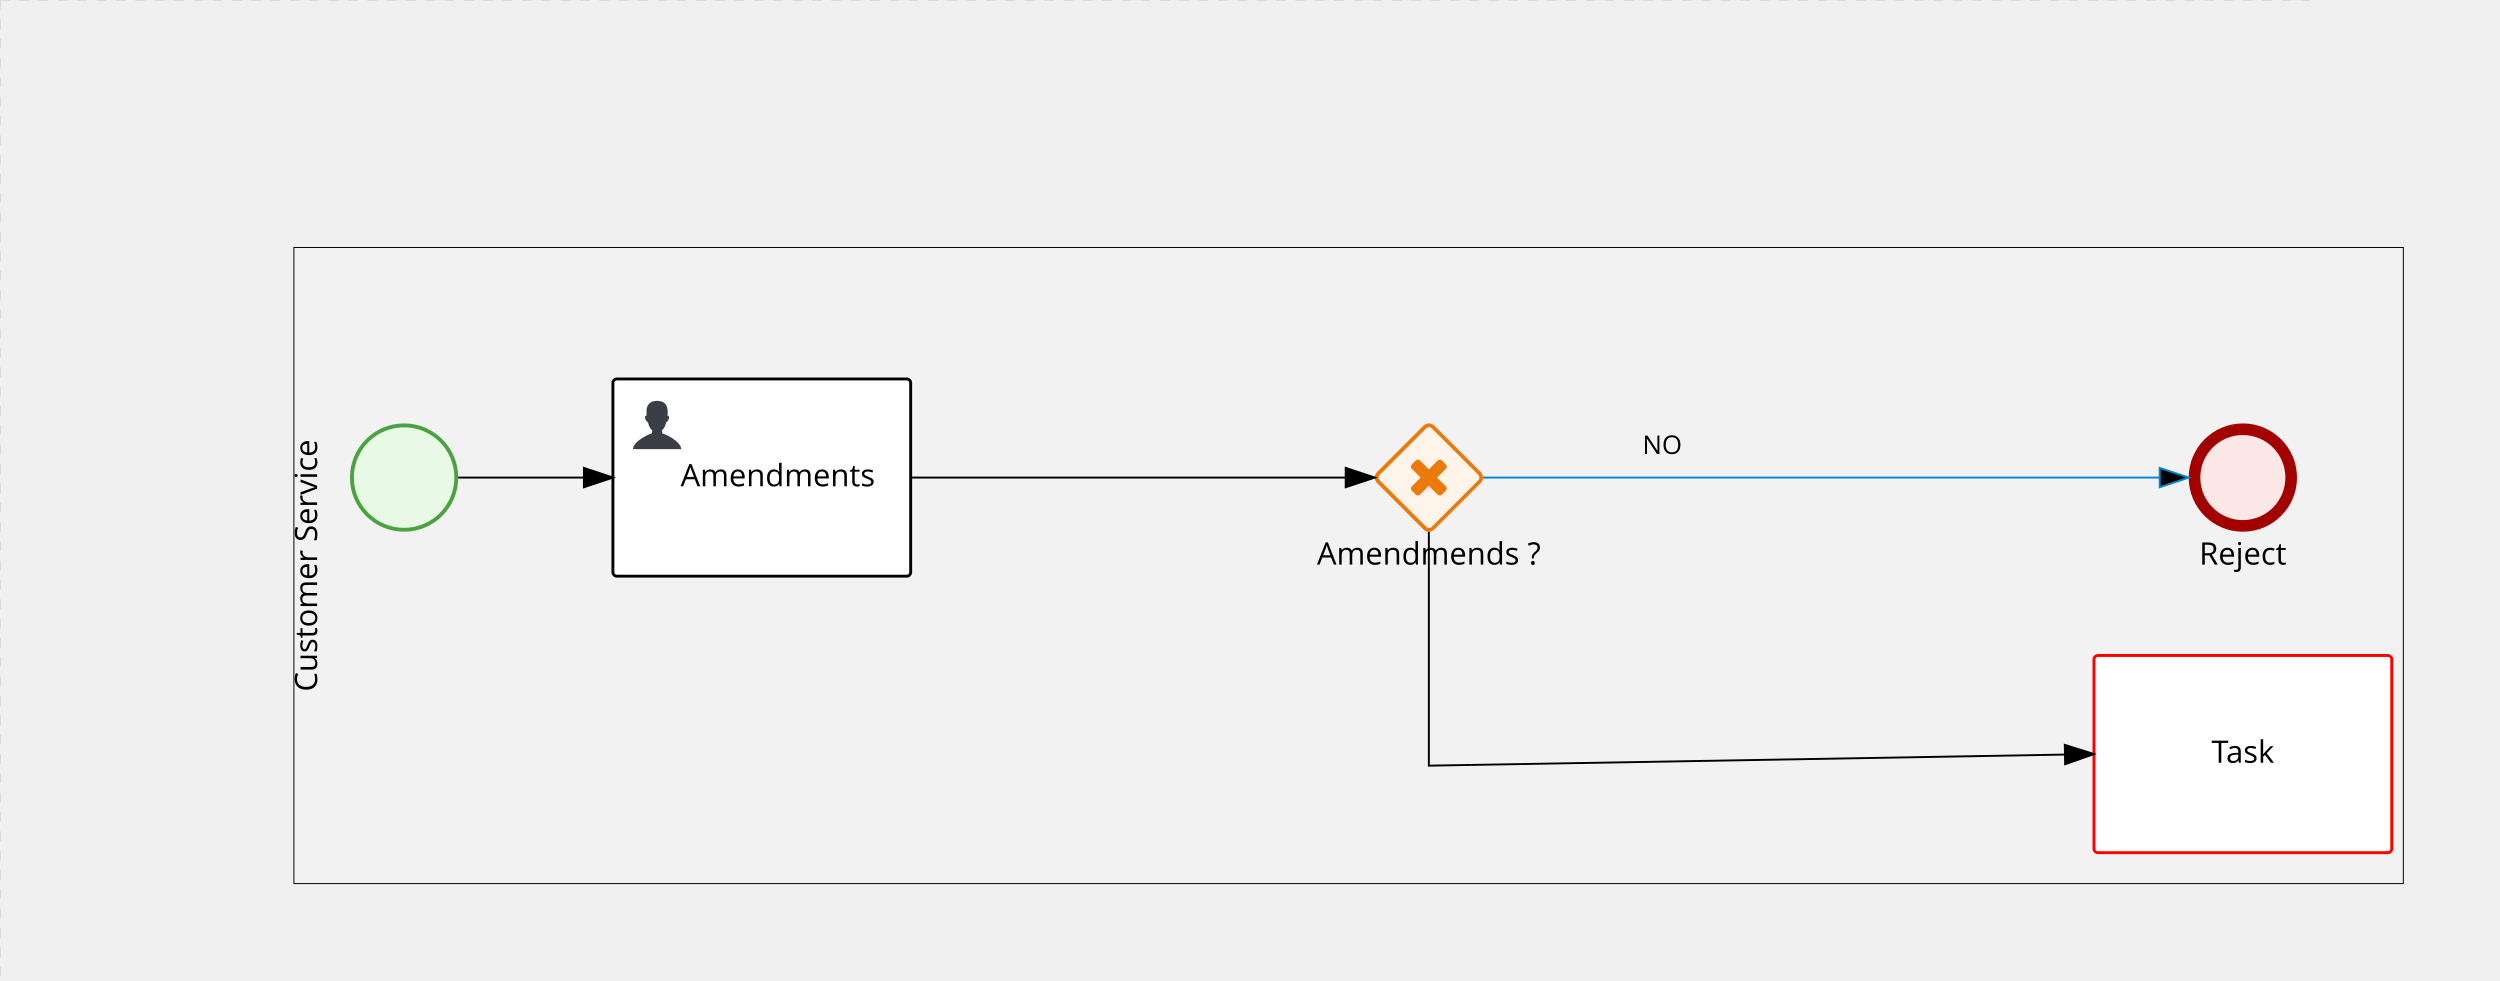
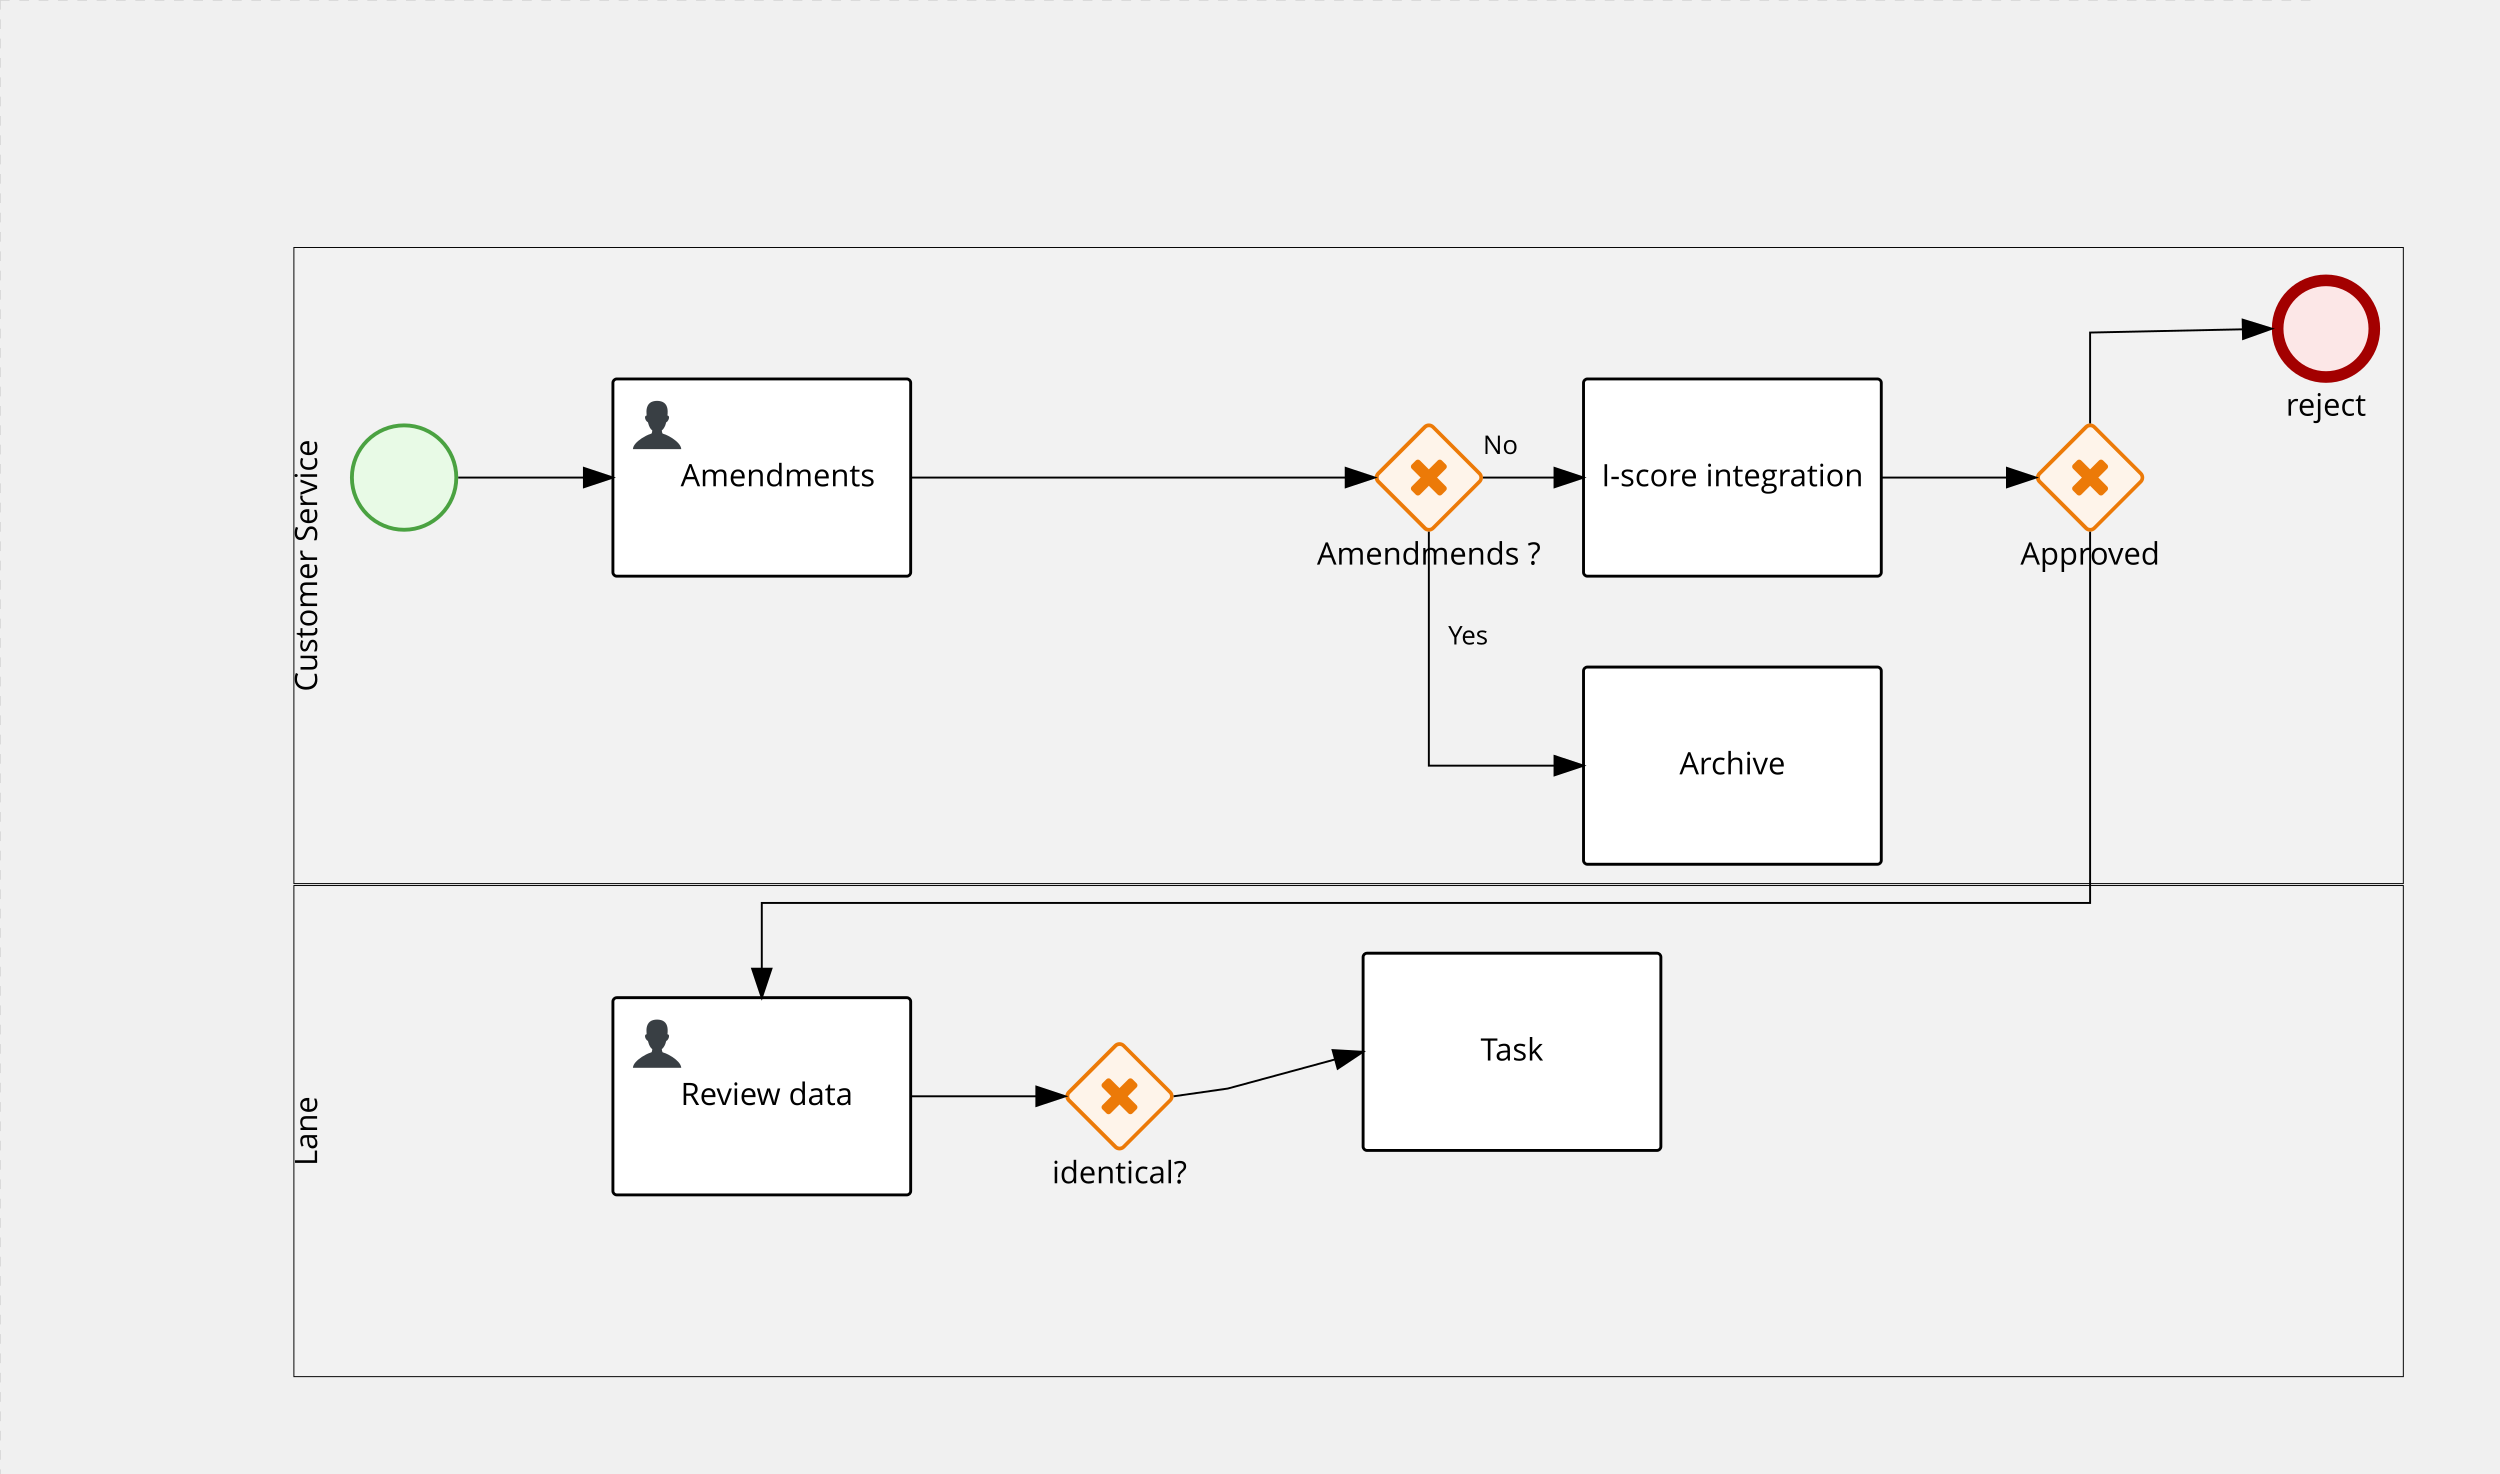
- <svg xmlns="http://www.w3.org/2000/svg" version="1.1" width="1293" height="507" viewBox="0 0 1293 507">
+ <svg xmlns="http://www.w3.org/2000/svg" version="1.1" width="1293" height="762" viewBox="0 0 1293 762">
  <defs />
  <g transform="matrix(1,0,0,1,0,0)">
    <g>
      <g>
        <g>
          <path fill="none" stroke="#d3d3d3" paint-order="fill stroke markers" d=" M 0 0 L 1200 0" stroke-miterlimit="10" stroke-opacity="0.8" stroke-dasharray="5" />
        </g>
        <g>
          <path fill="none" stroke="#d3d3d3" paint-order="fill stroke markers" d=" M 0 0 L 0 800" stroke-miterlimit="10" stroke-opacity="0.8" stroke-dasharray="5" />
        </g>
      </g>
      <g id="_A3068A51-A313-4C5A-B40E-881134E5024D" bpmn2nodeid="_A3068A51-A313-4C5A-B40E-881134E5024D" transform="matrix(1,0,0,1,152,128)">
        <g>
          <path fill="none" stroke="none" />
        </g>
        <g transform="matrix(1,0,0,1,0,0)">
          <path fill="#f2f2f2" stroke="none" id="_A3068A51-A313-4C5A-B40E-881134E5024D?shapeType=BACKGROUND" paint-order="stroke fill markers" d=" M 0 0 L 1091 0 L 1091 329 L 0 329 L 0 0 Z Z" />
        </g>
        <g transform="matrix(1,0,0,1,0,0)">
          <path fill="none" stroke="rgb(0,0,0)" id="_A3068A51-A313-4C5A-B40E-881134E5024D?shapeType=BORDER&amp;renderType=STROKE" paint-order="fill stroke markers" d=" M 0 0 L 1091 0 L 1091 329 L 0 329 L 0 0 Z Z" stroke-miterlimit="10" stroke-width="0.5" stroke-dasharray="" />
        </g>
        <g transform="matrix(-1.8369701987210297e-16,-1,1,-1.8369701987210297e-16,0,229.6758)">
          <text fill="#000000" stroke="none" font-family="Open Sans" font-size="12pt" font-style="normal" font-weight="normal" text-decoration="normal" x="65.176" y="12" text-anchor="middle" dominant-baseline="alphabetic">Customer Service</text>
        </g>
+         <g id="_EDA0E049-8B61-4CE7-9681-0312B467D08F" bpmn2nodeid="_EDA0E049-8B61-4CE7-9681-0312B467D08F" transform="matrix(1,0,0,1,559,91)">
+           <g>
+             <path fill="none" stroke="none" />
+           </g>
+           <g transform="matrix(0.125,0,0,0.125,0,0)">
+             <g transform="matrix(1,0,0,1,0,0)">
+               <path fill="#fef4ea" stroke="none" id="_EDA0E049-8B61-4CE7-9681-0312B467D08F?shapeType=BACKGROUND" paint-order="stroke fill markers" d=" M 0 0 M 224.4 4.3 C 216.4 4.3 208.4 7.3 202.3 13.4 L 13.5 202.2 C 1.3 214.4 1.3 234.2 13.5 246.4 L 202.2 435.1 C 208.3 441.2 216.4 444.2 224.3 444.2 C 232.2 444.2 240.3 441.2 246.4 435.1 L 435.1 246.4 C 447.3 234.2 447.3 214.4 435.1 202.2 L 246.5 13.4 C 240.4 7.3 232.4 4.3 224.4 4.3 L 224.4 4.3 Z" />
+             </g>
+             <g>
+               <g transform="matrix(1,0,0,1,0,0)">
+                 <g transform="matrix(1,0,0,1,0,0)">
+                   <path fill="rgb(236,122,8)" stroke="none" id="_EDA0E049-8B61-4CE7-9681-0312B467D08F?shapeType=BORDER&amp;renderType=FILL" paint-order="stroke fill markers" d=" M 0 0 M 20.8 212.7 L 213.3 20.2 C 219.6 13.9 229.7 13.9 235.9 20.2 L 428.4 212.7 C 434.7 219 434.7 229.1 428.4 235.3 L 235.9 427.8 C 229.6 434.1 219.5 434.1 213.3 427.8 L 20.8 235.3 C 14.5 229.1 14.5 218.9 20.8 212.7 L 20.8 212.7 Z M 0 0 M 0 224 C 0 232.1 3.1 240.3 9.3 246.5 L 201.5 438.7 C 213.9 451.1 234.1 451.1 246.5 438.7 L 438.7 246.5 C 444.9 240.3 448 232.1 448 224 C 448 215.9 444.9 207.7 438.7 201.5 L 246.5 9.3 C 234.1 -3.1 213.9 -3.1 201.5 9.3 L 9.3 201.5 C 3.1 207.7 0 215.9 0 224 L 0 224 Z" />
+                 </g>
+               </g>
+             </g>
+             <g>
+               <g transform="matrix(1,0,0,1,0,0)">
+                 <g transform="matrix(1,0,0,1,0,0)">
+                   <path fill="#ec7a08" stroke="none" id="_EDA0E049-8B61-4CE7-9681-0312B467D08F_exclusive" paint-order="stroke fill markers" d=" M 0 0 M 298.2 269.2 C 298.2 272.6 297.1 275.3 294.7 277.7 L 277.7 294.7 C 275.3 297.1 272.6 298.2 269.2 298.2 C 265.8 298.2 263.1 297.1 260.7 294.7 L 224 258 L 187.2 294.8 C 184.8 297.2 182.1 298.3 178.7 298.3 C 175.3 298.3 172.6 297.2 170.2 294.8 L 153.2 277.8 C 150.8 275.4 149.7 272.7 149.7 269.3 C 149.7 265.9 150.8 263.2 153.2 260.8 L 190 224 L 153.2 187.2 C 150.8 184.8 149.7 182 149.7 178.7 C 149.7 175.3 150.8 172.5 153.2 170.2 L 170.2 153.2 C 172.6 150.8 175.3 149.7 178.7 149.7 C 182.1 149.7 184.8 150.8 187.2 153.2 L 224 190 L 260.8 153.2 C 263.2 150.8 265.9 149.7 269.3 149.7 C 272.7 149.7 275.4 150.8 277.8 153.2 L 294.8 170.2 C 297.2 172.5 298.3 175.3 298.3 178.7 C 298.3 182 297.2 184.8 294.8 187.2 L 258 224 L 294.8 260.8 C 297.1 263.1 298.2 265.9 298.2 269.2 Z" />
+                 </g>
+               </g>
+             </g>
+           </g>
+           <g transform="matrix(1,0,0,1,-29.875,61)">
+             <text fill="#000000" stroke="none" font-family="Open Sans" font-size="12pt" font-style="normal" font-weight="normal" text-decoration="normal" x="57.875" y="12" text-anchor="middle" dominant-baseline="alphabetic">Amendmends ?</text>
+           </g>
+         </g>
        <g id="_30FE8516-D95E-444F-AC01-BE83986D1DEF" bpmn2nodeid="_30FE8516-D95E-444F-AC01-BE83986D1DEF" transform="matrix(1,0,0,1,29,91)">
          <g>
            <path fill="none" stroke="none" />
          </g>
          <g transform="matrix(0.125,0,0,0.125,0,0)">
            <g transform="matrix(1,0,0,1,0,0)">
              <path fill="#e8fae6" stroke="none" id="_30FE8516-D95E-444F-AC01-BE83986D1DEF?shapeType=BACKGROUND" paint-order="stroke fill markers" d=" M 0 0 M 444 224 C 444 263.9 434.2 300.8 414.4 334.5 C 394.7 368.2 368 394.9 334.4 414.5 C 300.8 434.1 263.9 444 224 444 C 184.1 444 147.2 434.2 113.5 414.4 C 79.8 394.7 53.1 368 33.5 334.4 C 13.9 300.8 4 263.9 4 224 C 4 184.1 13.8 147.2 33.6 113.5 C 53.4 79.8 80.1 53.1 113.6 33.5 C 147.1 13.9 184.1 4 224 4 C 263.9 4 300.8 13.8 334.5 33.6 C 368.2 53.4 394.9 80.1 414.5 113.6 C 434.1 147.1 444 184.1 444 224 Z" />
            </g>
            <g>
              <g transform="matrix(1,0,0,1,0,0)">
                <g transform="matrix(1,0,0,1,0,0)">
-                   <path fill="rgb(74,162,65)" stroke="none" id="_30FE8516-D95E-444F-AC01-BE83986D1DEF?shapeType=BORDER&amp;renderType=FILL" paint-order="stroke fill markers" d=" M 0 0 M 224 0 C 100.3 0 0 100.3 0 224 C 0 347.7 100.3 448 224 448 C 347.7 448 448 347.7 448 224 C 448 100.3 347.7 0 224 0 Z M 0 0 M 224 432 C 109.1 432 16 338.9 16 224 C 16 109.1 109.1 16 224 16 C 338.9 16 432 109.1 432 224 C 432 338.9 338.9 432 224 432 Z" />
+                   <path fill="#4aa241" stroke="none" id="_30FE8516-D95E-444F-AC01-BE83986D1DEF?shapeType=BORDER&amp;renderType=FILL" paint-order="stroke fill markers" d=" M 0 0 M 224 0 C 100.3 0 0 100.3 0 224 C 0 347.7 100.3 448 224 448 C 347.7 448 448 347.7 448 224 C 448 100.3 347.7 0 224 0 Z M 0 0 M 224 432 C 109.1 432 16 338.9 16 224 C 16 109.1 109.1 16 224 16 C 338.9 16 432 109.1 432 224 C 432 338.9 338.9 432 224 432 Z" />
                </g>
              </g>
            </g>
          </g>
          <g transform="matrix(1,0,0,1,28,61)" />
        </g>
        <g id="_C1FB9590-8732-4148-BC25-5C71E741658B" bpmn2nodeid="_C1FB9590-8732-4148-BC25-5C71E741658B" transform="matrix(1,0,0,1,165,68)">
          <g>
            <path fill="none" stroke="none" />
          </g>
          <g transform="matrix(1,0,0,1,0,0)">
            <path fill="#ffffff" stroke="none" id="_C1FB9590-8732-4148-BC25-5C71E741658B?shapeType=BACKGROUND" paint-order="stroke fill markers" d=" M 2 0 L 152 0 L 152 0 A 2 2 0 0 1 154 2 L 154 100 L 154 100 A 2 2 0 0 1 152 102 L 2 102 L 2 102 A 2 2 0 0 1 0 100 L 0 2 L 0 2 A 2 2 0 0 1 2 0 Z" />
          </g>
          <g transform="matrix(1,0,0,1,0,0)">
-             <path fill="none" stroke="rgb(0,0,0)" id="_C1FB9590-8732-4148-BC25-5C71E741658B?shapeType=BORDER&amp;renderType=STROKE" paint-order="fill stroke markers" d=" M 2 0 L 152 0 L 152 0 A 2 2 0 0 1 154 2 L 154 100 L 154 100 A 2 2 0 0 1 152 102 L 2 102 L 2 102 A 2 2 0 0 1 0 100 L 0 2 L 0 2 A 2 2 0 0 1 2 0 Z" stroke-miterlimit="10" stroke-width="1.5" stroke-dasharray="" />
+             <path fill="none" stroke="#000000" id="_C1FB9590-8732-4148-BC25-5C71E741658B?shapeType=BORDER&amp;renderType=STROKE" paint-order="fill stroke markers" d=" M 2 0 L 152 0 L 152 0 A 2 2 0 0 1 154 2 L 154 100 L 154 100 A 2 2 0 0 1 152 102 L 2 102 L 2 102 A 2 2 0 0 1 0 100 L 0 2 L 0 2 A 2 2 0 0 1 2 0 Z" stroke-miterlimit="10" stroke-width="1.5" stroke-dasharray="" />
          </g>
          <g>
            <g transform="matrix(0.06,0,0,0.06,9.4,9.4)">
              <g transform="matrix(1,0,0,1,0,0)">
                <path fill="#393f44" stroke="none" id="_C1FB9590-8732-4148-BC25-5C71E741658B_task__Rp8r__WReX" paint-order="stroke fill markers" d=" M 0 0 M 16 445.21 C 16 440.869 18.784 431.129 22.001 424.217 C 35.768 394.64 77.283 359.28 129 333.084 C 144.516 325.224 157.347 319.964 167.807 317.174 C 171.932 316.074 175.729 314.414 176.525 313.363 C 178.894 310.234 180.914 302.908 181.727 294.5 L 182.5 286.5 L 178.507 283.455 C 166.303 274.146 154.284 251.678 148.04 226.5 C 145.611 216.707 145.056 215.462 142.984 215.158 C 141.703 214.97 138.083 212.243 134.939 209.099 C 123.233 197.393 116.891 177.376 121.44 166.49 C 123.002 162.751 128.155 159.01 131.75 159.004 C 134.448 159 134.471 158.603 132.914 138.788 C 130.927 113.496 134.279 92.265 143.132 74.076 C 152.232 55.38 167.569 42.882 189.049 36.66 C 210.203 30.532 237.797 30.532 258.951 36.66 C 300.042 48.563 318.958 83.806 314.955 141 C 314.32 150.075 313.624 157.788 313.409 158.14 C 313.194 158.493 314.575 159.073 316.479 159.43 C 328.929 161.766 330.986 177.018 321.496 196.621 C 316.903 206.109 309.357 214.508 304.817 215.185 C 303.023 215.453 302.293 217.146 299.943 226.5 C 296.659 239.567 294.474 245.305 287.948 257.995 C 282.491 268.606 273.035 281.109 268.108 284.229 L 264.871 286.278 L 265.518 292.889 C 266.345 301.33 268.639 309.871 270.877 312.837 C 272.067 314.415 275.002 315.79 280.063 317.139 C 291.069 320.075 303.617 325.274 321 334.102 C 369.815 358.891 410.848 393.758 425.032 422.5 C 429.07 430.682 432 440.232 432 445.21 L 432 448 L 224 448 L 16 448 L 16 445.21 Z" />
              </g>
            </g>
          </g>
          <g transform="matrix(1,0,0,1,4.04,13.68)">
            <g transform="matrix(0.04,0,0,0.04,63.36,69.12)">
              <g transform="matrix(1,0,0,1,0,0)">
                <path fill="none" stroke="none" />
              </g>
              <g transform="matrix(1,0,0,1,0,0)">
                <path fill="none" stroke="none" />
              </g>
            </g>
          </g>
          <g transform="matrix(1,0,0,1,35,43.5)">
            <text fill="#000000" stroke="none" font-family="Open Sans" font-size="12pt" font-style="normal" font-weight="normal" text-decoration="normal" x="50.285" y="12" text-anchor="middle" dominant-baseline="alphabetic">Amendments</text>
          </g>
        </g>
-         <g id="_EDA0E049-8B61-4CE7-9681-0312B467D08F" bpmn2nodeid="_EDA0E049-8B61-4CE7-9681-0312B467D08F" transform="matrix(1,0,0,1,559,91)">
-           <g>
-             <path fill="none" stroke="none" />
-           </g>
-           <g transform="matrix(0.125,0,0,0.125,0,0)">
-             <g transform="matrix(1,0,0,1,0,0)">
-               <path fill="#fef4ea" stroke="none" id="_EDA0E049-8B61-4CE7-9681-0312B467D08F?shapeType=BACKGROUND" paint-order="stroke fill markers" d=" M 0 0 M 224.4 4.3 C 216.4 4.3 208.4 7.3 202.3 13.4 L 13.5 202.2 C 1.3 214.4 1.3 234.2 13.5 246.4 L 202.2 435.1 C 208.3 441.2 216.4 444.2 224.3 444.2 C 232.2 444.2 240.3 441.2 246.4 435.1 L 435.1 246.4 C 447.3 234.2 447.3 214.4 435.1 202.2 L 246.5 13.4 C 240.4 7.3 232.4 4.3 224.4 4.3 L 224.4 4.3 Z" />
-             </g>
-             <g>
-               <g transform="matrix(1,0,0,1,0,0)">
-                 <g transform="matrix(1,0,0,1,0,0)">
-                   <path fill="rgb(236,122,8)" stroke="none" id="_EDA0E049-8B61-4CE7-9681-0312B467D08F?shapeType=BORDER&amp;renderType=FILL" paint-order="stroke fill markers" d=" M 0 0 M 20.8 212.7 L 213.3 20.2 C 219.6 13.9 229.7 13.9 235.9 20.2 L 428.4 212.7 C 434.7 219 434.7 229.1 428.4 235.3 L 235.9 427.8 C 229.6 434.1 219.5 434.1 213.3 427.8 L 20.8 235.3 C 14.5 229.1 14.5 218.9 20.8 212.7 L 20.8 212.7 Z M 0 0 M 0 224 C 0 232.1 3.1 240.3 9.3 246.5 L 201.5 438.7 C 213.9 451.1 234.1 451.1 246.5 438.7 L 438.7 246.5 C 444.9 240.3 448 232.1 448 224 C 448 215.9 444.9 207.7 438.7 201.5 L 246.5 9.3 C 234.1 -3.1 213.9 -3.1 201.5 9.3 L 9.3 201.5 C 3.1 207.7 0 215.9 0 224 L 0 224 Z" />
-                 </g>
-               </g>
-             </g>
-             <g>
-               <g transform="matrix(1,0,0,1,0,0)">
-                 <g transform="matrix(1,0,0,1,0,0)">
-                   <path fill="#ec7a08" stroke="none" id="_EDA0E049-8B61-4CE7-9681-0312B467D08F_exclusive" paint-order="stroke fill markers" d=" M 0 0 M 298.2 269.2 C 298.2 272.6 297.1 275.3 294.7 277.7 L 277.7 294.7 C 275.3 297.1 272.6 298.2 269.2 298.2 C 265.8 298.2 263.1 297.1 260.7 294.7 L 224 258 L 187.2 294.8 C 184.8 297.2 182.1 298.3 178.7 298.3 C 175.3 298.3 172.6 297.2 170.2 294.8 L 153.2 277.8 C 150.8 275.4 149.7 272.7 149.7 269.3 C 149.7 265.9 150.8 263.2 153.2 260.8 L 190 224 L 153.2 187.2 C 150.8 184.8 149.7 182 149.7 178.7 C 149.7 175.3 150.8 172.5 153.2 170.2 L 170.2 153.2 C 172.6 150.8 175.3 149.7 178.7 149.7 C 182.1 149.7 184.8 150.8 187.2 153.2 L 224 190 L 260.8 153.2 C 263.2 150.8 265.9 149.7 269.3 149.7 C 272.7 149.7 275.4 150.8 277.8 153.2 L 294.8 170.2 C 297.2 172.5 298.3 175.3 298.3 178.7 C 298.3 182 297.2 184.8 294.8 187.2 L 258 224 L 294.8 260.8 C 297.1 263.1 298.2 265.9 298.2 269.2 Z" />
-                 </g>
-               </g>
-             </g>
-           </g>
-           <g transform="matrix(1,0,0,1,-29.875,61)">
-             <text fill="#000000" stroke="none" font-family="Open Sans" font-size="12pt" font-style="normal" font-weight="normal" text-decoration="normal" x="57.875" y="12" text-anchor="middle" dominant-baseline="alphabetic">Amendmends ?</text>
-           </g>
-         </g>
-         <g id="_20D93BF4-7303-4305-97CA-74E878525263" bpmn2nodeid="_20D93BF4-7303-4305-97CA-74E878525263" transform="matrix(1,0,0,1,980,91)">
-           <g>
-             <path fill="none" stroke="none" />
-           </g>
-           <g transform="matrix(0.125,0,0,0.125,0,0)">
-             <g transform="matrix(1,0,0,1,0,0)">
-               <path fill="#fce7e7" stroke="none" id="_20D93BF4-7303-4305-97CA-74E878525263?shapeType=BACKGROUND" paint-order="stroke fill markers" d=" M 0 0 M 444 224 C 444 263.9 434.2 300.8 414.4 334.5 C 394.7 368.2 368 394.9 334.4 414.5 C 300.8 434.1 263.9 444 224 444 C 184.1 444 147.2 434.2 113.5 414.4 C 79.8 394.7 53.1 368 33.5 334.4 C 13.9 300.8 4 263.9 4 224 C 4 184.1 13.8 147.2 33.6 113.5 C 53.4 79.8 80.1 53.1 113.6 33.5 C 147.1 13.9 184.1 4 224 4 C 263.9 4 300.8 13.8 334.5 33.6 C 368.2 53.4 394.9 80.1 414.5 113.6 C 434.1 147.1 444 184.1 444 224 Z" />
-             </g>
-             <g>
-               <g transform="matrix(1,0,0,1,0,0)">
-                 <g transform="matrix(1,0,0,1,0,0)">
-                   <path fill="rgb(163,0,0)" stroke="none" id="_20D93BF4-7303-4305-97CA-74E878525263?shapeType=BORDER&amp;renderType=FILL" paint-order="stroke fill markers" d=" M 0 0 M 224 0 C 100.3 0 0 100.3 0 224 C 0 347.7 100.3 448 224 448 C 347.7 448 448 347.7 448 224 C 448 100.3 347.7 0 224 0 Z M 0 0 M 224 400 C 126.8 400 48 321.2 48 224 C 48 126.8 126.8 48 224 48 C 321.2 48 400 126.8 400 224 C 400 321.2 321.2 400 224 400 Z" />
-                 </g>
-               </g>
-             </g>
-           </g>
-           <g transform="matrix(1,0,0,1,5.421875,61)">
-             <text fill="#000000" stroke="none" font-family="Open Sans" font-size="12pt" font-style="normal" font-weight="normal" text-decoration="normal" x="22.578" y="12" text-anchor="middle" dominant-baseline="alphabetic">Reject</text>
-           </g>
-         </g>
-         <g id="_D020DACC-10AF-42E7-A535-79EE51D4F8A1" bpmn2nodeid="_D020DACC-10AF-42E7-A535-79EE51D4F8A1" transform="matrix(1,0,0,1,931,211)">
+         <g id="_D020DACC-10AF-42E7-A535-79EE51D4F8A1" bpmn2nodeid="_D020DACC-10AF-42E7-A535-79EE51D4F8A1" transform="matrix(1,0,0,1,667,217)">
          <g>
            <path fill="none" stroke="none" />
          </g>
          <g transform="matrix(1,0,0,1,0,0)">
            <path fill="#ffffff" stroke="none" id="_D020DACC-10AF-42E7-A535-79EE51D4F8A1?shapeType=BACKGROUND" paint-order="stroke fill markers" d=" M 2 0 L 152 0 L 152 0 A 2 2 0 0 1 154 2 L 154 100 L 154 100 A 2 2 0 0 1 152 102 L 2 102 L 2 102 A 2 2 0 0 1 0 100 L 0 2 L 0 2 A 2 2 0 0 1 2 0 Z" />
          </g>
          <g transform="matrix(1,0,0,1,0,0)">
-             <path fill="none" stroke="rgb(255,0,0)" id="_D020DACC-10AF-42E7-A535-79EE51D4F8A1?shapeType=BORDER&amp;renderType=STROKE" paint-order="fill stroke markers" d=" M 2 0 L 152 0 L 152 0 A 2 2 0 0 1 154 2 L 154 100 L 154 100 A 2 2 0 0 1 152 102 L 2 102 L 2 102 A 2 2 0 0 1 0 100 L 0 2 L 0 2 A 2 2 0 0 1 2 0 Z" stroke-miterlimit="10" stroke-width="1.5" stroke-dasharray="" />
-           </g>
-           <g transform="matrix(1,0,0,1,60.75,43.5)">
-             <text fill="#000000" stroke="none" font-family="Open Sans" font-size="12pt" font-style="normal" font-weight="normal" text-decoration="normal" x="16.25" y="12" text-anchor="middle" dominant-baseline="alphabetic">Task</text>
-           </g>
-         </g>
-       </g>
-       <g id="_4803CCF8-67D6-4806-BF6A-46665C64D00B" bpmn2nodeid="_4803CCF8-67D6-4806-BF6A-46665C64D00B" transform="matrix(1,0,0,1,0,0)">
+             <path fill="none" stroke="rgb(0,0,0)" id="_D020DACC-10AF-42E7-A535-79EE51D4F8A1?shapeType=BORDER&amp;renderType=STROKE" paint-order="fill stroke markers" d=" M 2 0 L 152 0 L 152 0 A 2 2 0 0 1 154 2 L 154 100 L 154 100 A 2 2 0 0 1 152 102 L 2 102 L 2 102 A 2 2 0 0 1 0 100 L 0 2 L 0 2 A 2 2 0 0 1 2 0 Z" stroke-miterlimit="10" stroke-width="1.5" stroke-dasharray="" />
+           </g>
+           <g transform="matrix(1,0,0,1,49.59375,43.5)">
+             <text fill="#000000" stroke="none" font-family="Open Sans" font-size="12pt" font-style="normal" font-weight="normal" text-decoration="normal" x="27.406" y="12" text-anchor="middle" dominant-baseline="alphabetic">Archive</text>
+           </g>
+         </g>
+         <g id="_55AEF657-A064-420A-BD13-3B1389B54C22" bpmn2nodeid="_55AEF657-A064-420A-BD13-3B1389B54C22" transform="matrix(1,0,0,1,667,68)">
+           <g>
+             <path fill="none" stroke="none" />
+           </g>
+           <g transform="matrix(1,0,0,1,0,0)">
+             <path fill="#ffffff" stroke="none" id="_55AEF657-A064-420A-BD13-3B1389B54C22?shapeType=BACKGROUND" paint-order="stroke fill markers" d=" M 2 0 L 152 0 L 152 0 A 2 2 0 0 1 154 2 L 154 100 L 154 100 A 2 2 0 0 1 152 102 L 2 102 L 2 102 A 2 2 0 0 1 0 100 L 0 2 L 0 2 A 2 2 0 0 1 2 0 Z" />
+           </g>
+           <g transform="matrix(1,0,0,1,0,0)">
+             <path fill="none" stroke="rgb(0,0,0)" id="_55AEF657-A064-420A-BD13-3B1389B54C22?shapeType=BORDER&amp;renderType=STROKE" paint-order="fill stroke markers" d=" M 2 0 L 152 0 L 152 0 A 2 2 0 0 1 154 2 L 154 100 L 154 100 A 2 2 0 0 1 152 102 L 2 102 L 2 102 A 2 2 0 0 1 0 100 L 0 2 L 0 2 A 2 2 0 0 1 2 0 Z" stroke-miterlimit="10" stroke-width="1.5" stroke-dasharray="" />
+           </g>
+           <g transform="matrix(1,0,0,1,9.292969,43.5)">
+             <text fill="#000000" stroke="none" font-family="Open Sans" font-size="12pt" font-style="normal" font-weight="normal" text-decoration="normal" x="67.707" y="12" text-anchor="middle" dominant-baseline="alphabetic">I-score integration</text>
+           </g>
+         </g>
+         <g id="_8EEC967E-305A-4E19-B2DD-B8B5939E3FC7" bpmn2nodeid="_8EEC967E-305A-4E19-B2DD-B8B5939E3FC7" transform="matrix(1,0,0,1,901,91)">
+           <g>
+             <path fill="none" stroke="none" />
+           </g>
+           <g transform="matrix(0.125,0,0,0.125,0,0)">
+             <g transform="matrix(1,0,0,1,0,0)">
+               <path fill="#fef4ea" stroke="none" id="_8EEC967E-305A-4E19-B2DD-B8B5939E3FC7?shapeType=BACKGROUND" paint-order="stroke fill markers" d=" M 0 0 M 224.4 4.3 C 216.4 4.3 208.4 7.3 202.3 13.4 L 13.5 202.2 C 1.3 214.4 1.3 234.2 13.5 246.4 L 202.2 435.1 C 208.3 441.2 216.4 444.2 224.3 444.2 C 232.2 444.2 240.3 441.2 246.4 435.1 L 435.1 246.4 C 447.3 234.2 447.3 214.4 435.1 202.2 L 246.5 13.4 C 240.4 7.3 232.4 4.3 224.4 4.3 L 224.4 4.3 Z" />
+             </g>
+             <g>
+               <g transform="matrix(1,0,0,1,0,0)">
+                 <g transform="matrix(1,0,0,1,0,0)">
+                   <path fill="rgb(236,122,8)" stroke="none" id="_8EEC967E-305A-4E19-B2DD-B8B5939E3FC7?shapeType=BORDER&amp;renderType=FILL" paint-order="stroke fill markers" d=" M 0 0 M 20.8 212.7 L 213.3 20.2 C 219.6 13.9 229.7 13.9 235.9 20.2 L 428.4 212.7 C 434.7 219 434.7 229.1 428.4 235.3 L 235.9 427.8 C 229.6 434.1 219.5 434.1 213.3 427.8 L 20.8 235.3 C 14.5 229.1 14.5 218.9 20.8 212.7 L 20.8 212.7 Z M 0 0 M 0 224 C 0 232.1 3.1 240.3 9.3 246.5 L 201.5 438.7 C 213.9 451.1 234.1 451.1 246.5 438.7 L 438.7 246.5 C 444.9 240.3 448 232.1 448 224 C 448 215.9 444.9 207.7 438.7 201.5 L 246.5 9.3 C 234.1 -3.1 213.9 -3.1 201.5 9.3 L 9.3 201.5 C 3.1 207.7 0 215.9 0 224 L 0 224 Z" />
+                 </g>
+               </g>
+             </g>
+             <g>
+               <g transform="matrix(1,0,0,1,0,0)">
+                 <g transform="matrix(1,0,0,1,0,0)">
+                   <path fill="#ec7a08" stroke="none" id="_8EEC967E-305A-4E19-B2DD-B8B5939E3FC7_exclusive" paint-order="stroke fill markers" d=" M 0 0 M 298.2 269.2 C 298.2 272.6 297.1 275.3 294.7 277.7 L 277.7 294.7 C 275.3 297.1 272.6 298.2 269.2 298.2 C 265.8 298.2 263.1 297.1 260.7 294.7 L 224 258 L 187.2 294.8 C 184.8 297.2 182.1 298.3 178.7 298.3 C 175.3 298.3 172.6 297.2 170.2 294.8 L 153.2 277.8 C 150.8 275.4 149.7 272.7 149.7 269.3 C 149.7 265.9 150.8 263.2 153.2 260.8 L 190 224 L 153.2 187.2 C 150.8 184.8 149.7 182 149.7 178.7 C 149.7 175.3 150.8 172.5 153.2 170.2 L 170.2 153.2 C 172.6 150.8 175.3 149.7 178.7 149.7 C 182.1 149.7 184.8 150.8 187.2 153.2 L 224 190 L 260.8 153.2 C 263.2 150.8 265.9 149.7 269.3 149.7 C 272.7 149.7 275.4 150.8 277.8 153.2 L 294.8 170.2 C 297.2 172.5 298.3 175.3 298.3 178.7 C 298.3 182 297.2 184.8 294.8 187.2 L 258 224 L 294.8 260.8 C 297.1 263.1 298.2 265.9 298.2 269.2 Z" />
+                 </g>
+               </g>
+             </g>
+           </g>
+           <g transform="matrix(1,0,0,1,-8.042969,61)">
+             <text fill="#000000" stroke="none" font-family="Open Sans" font-size="12pt" font-style="normal" font-weight="normal" text-decoration="normal" x="36.043" y="12" text-anchor="middle" dominant-baseline="alphabetic">Approved</text>
+           </g>
+         </g>
+         <g id="_BED1B04A-DB20-4254-8C41-D0BB7C103E00" bpmn2nodeid="_BED1B04A-DB20-4254-8C41-D0BB7C103E00" transform="matrix(1,0,0,1,1023,14)">
+           <g>
+             <path fill="none" stroke="none" />
+           </g>
+           <g transform="matrix(0.125,0,0,0.125,0,0)">
+             <g transform="matrix(1,0,0,1,0,0)">
+               <path fill="#fce7e7" stroke="none" id="_BED1B04A-DB20-4254-8C41-D0BB7C103E00?shapeType=BACKGROUND" paint-order="stroke fill markers" d=" M 0 0 M 444 224 C 444 263.9 434.2 300.8 414.4 334.5 C 394.7 368.2 368 394.9 334.4 414.5 C 300.8 434.1 263.9 444 224 444 C 184.1 444 147.2 434.2 113.5 414.4 C 79.8 394.7 53.1 368 33.5 334.4 C 13.9 300.8 4 263.9 4 224 C 4 184.1 13.8 147.2 33.6 113.5 C 53.4 79.8 80.1 53.1 113.6 33.5 C 147.1 13.9 184.1 4 224 4 C 263.9 4 300.8 13.8 334.5 33.6 C 368.2 53.4 394.9 80.1 414.5 113.6 C 434.1 147.1 444 184.1 444 224 Z" />
+             </g>
+             <g>
+               <g transform="matrix(1,0,0,1,0,0)">
+                 <g transform="matrix(1,0,0,1,0,0)">
+                   <path fill="rgb(163,0,0)" stroke="none" id="_BED1B04A-DB20-4254-8C41-D0BB7C103E00?shapeType=BORDER&amp;renderType=FILL" paint-order="stroke fill markers" d=" M 0 0 M 224 0 C 100.3 0 0 100.3 0 224 C 0 347.7 100.3 448 224 448 C 347.7 448 448 347.7 448 224 C 448 100.3 347.7 0 224 0 Z M 0 0 M 224 400 C 126.8 400 48 321.2 48 224 C 48 126.8 126.8 48 224 48 C 321.2 48 400 126.8 400 224 C 400 321.2 321.2 400 224 400 Z" />
+                 </g>
+               </g>
+             </g>
+           </g>
+           <g transform="matrix(1,0,0,1,7.261719,61)">
+             <text fill="#000000" stroke="none" font-family="Open Sans" font-size="12pt" font-style="normal" font-weight="normal" text-decoration="normal" x="20.738" y="12" text-anchor="middle" dominant-baseline="alphabetic">reject</text>
+           </g>
+         </g>
+       </g>
+       <g id="_4803CCF8-67D6-4806-BF6A-46665C64D00B" bpmn2nodeid="_4803CCF8-67D6-4806-BF6A-46665C64D00B">
        <g>
          <path fill="none" stroke="#000000" paint-order="fill stroke markers" d=" M 237 247 L 302 247" stroke-miterlimit="10" stroke-dasharray="" />
        </g>
        <g transform="matrix(1,0,0,1,237,247)" />
        <g transform="matrix(6.123233995736766e-17,1,-1,6.123233995736766e-17,317,242)">
          <path fill="#000000" stroke="#000000" paint-order="fill stroke markers" d=" M 10 15 L 0 15 L 5 0 Z" stroke-miterlimit="10" stroke-dasharray="" />
        </g>
        <g transform="matrix(1,0,0,1,237,237)" />
      </g>
-       <g id="_F15A4BD1-C4E9-4951-B5AF-E1B42BFFCFC5" bpmn2nodeid="_F15A4BD1-C4E9-4951-B5AF-E1B42BFFCFC5" transform="matrix(1,0,0,1,0,0)">
+       <g id="_F15A4BD1-C4E9-4951-B5AF-E1B42BFFCFC5" bpmn2nodeid="_F15A4BD1-C4E9-4951-B5AF-E1B42BFFCFC5">
        <g>
          <path fill="none" stroke="#000000" paint-order="fill stroke markers" d=" M 471 247 L 696 247" stroke-miterlimit="10" stroke-dasharray="" />
        </g>
        <g transform="matrix(1,0,0,1,471,247)" />
        <g transform="matrix(6.123233995736766e-17,1,-1,6.123233995736766e-17,711,242)">
          <path fill="#000000" stroke="#000000" paint-order="fill stroke markers" d=" M 10 15 L 0 15 L 5 0 Z" stroke-miterlimit="10" stroke-dasharray="" />
        </g>
        <g transform="matrix(1,0,0,1,491,237)" />
      </g>
-       <g id="_A1431F6A-C5EE-43EF-B885-40EC0ED819B3" bpmn2nodeid="_A1431F6A-C5EE-43EF-B885-40EC0ED819B3">
-         <g>
-           <path fill="none" stroke="rgb(0,136,206)" paint-order="fill stroke markers" d=" M 767 247 L 1117 247" stroke-miterlimit="10" stroke-dasharray="" />
+       <g id="_E4BCCC00-96F3-4039-A848-87FA86AA5355" bpmn2nodeid="_E4BCCC00-96F3-4039-A848-87FA86AA5355">
+         <g>
+           <path fill="none" stroke="rgb(0,0,0)" paint-order="fill stroke markers" d=" M 739 275 L 739 396 L 804 396" stroke-miterlimit="10" stroke-dasharray="" />
+         </g>
+         <g transform="matrix(1,0,0,1,739,275)" />
+         <g transform="matrix(6.123233995736766e-17,1,-1,6.123233995736766e-17,819,391)">
+           <path fill="rgb(0,0,0)" stroke="rgb(0,0,0)" paint-order="fill stroke markers" d=" M 10 15 L 0 15 L 5 0 Z" stroke-miterlimit="10" stroke-dasharray="" />
+         </g>
+         <g transform="matrix(1,0,0,1,749,324.5)">
+           <text fill="#000000" stroke="none" font-family="Open Sans" font-size="10pt" font-style="normal" font-weight="normal" text-decoration="normal" x="0" y="8.8" text-anchor="start" dominant-baseline="alphabetic">Yes                             </text>
+         </g>
+       </g>
+       <g id="_3C7E7E50-A4ED-4AC5-B043-F30D3AE5A382" bpmn2nodeid="_3C7E7E50-A4ED-4AC5-B043-F30D3AE5A382">
+         <g>
+           <path fill="none" stroke="rgb(0,0,0)" paint-order="fill stroke markers" d=" M 767 247 L 804 247" stroke-miterlimit="10" stroke-dasharray="" />
        </g>
        <g transform="matrix(1,0,0,1,767,247)" />
-         <g transform="matrix(6.123233995736766e-17,1,-1,6.123233995736766e-17,1132,242)">
-           <path fill="rgb(0,0,0)" stroke="rgb(0,136,206)" paint-order="fill stroke markers" d=" M 10 15 L 0 15 L 5 0 Z" stroke-miterlimit="10" stroke-dasharray="" />
-         </g>
-         <g transform="matrix(1,0,0,1,849.5,226)">
-           <text fill="#000000" stroke="none" font-family="Open Sans" font-size="10pt" font-style="normal" font-weight="normal" text-decoration="normal" x="0" y="8.8" text-anchor="start" dominant-baseline="alphabetic">NO                                                    </text>
-         </g>
+         <g transform="matrix(6.123233995736766e-17,1,-1,6.123233995736766e-17,819,242)">
+           <path fill="rgb(0,0,0)" stroke="rgb(0,0,0)" paint-order="fill stroke markers" d=" M 10 15 L 0 15 L 5 0 Z" stroke-miterlimit="10" stroke-dasharray="" />
+         </g>
+         <g transform="matrix(1,0,0,1,767,226)">
+           <text fill="#000000" stroke="none" font-family="Open Sans" font-size="10pt" font-style="normal" font-weight="normal" text-decoration="normal" x="0" y="8.8" text-anchor="start" dominant-baseline="alphabetic">No          </text>
+         </g>
+       </g>
+       <g id="_41B74569-B0DC-4D66-B84B-82E07B57B706" bpmn2nodeid="_41B74569-B0DC-4D66-B84B-82E07B57B706">
+         <g>
+           <path fill="none" stroke="#000000" paint-order="fill stroke markers" d=" M 973 247 L 1038 247" stroke-miterlimit="10" stroke-dasharray="" />
+         </g>
+         <g transform="matrix(1,0,0,1,973,247)" />
+         <g transform="matrix(6.123233995736766e-17,1,-1,6.123233995736766e-17,1053,242)">
+           <path fill="#000000" stroke="#000000" paint-order="fill stroke markers" d=" M 10 15 L 0 15 L 5 0 Z" stroke-miterlimit="10" stroke-dasharray="" />
+         </g>
+         <g transform="matrix(1,0,0,1,973,237)" />
      </g>
      <g transform="matrix(1,0,0,1,152,128)" />
+       <g transform="matrix(1,0,0,1,711,219)" />
      <g transform="matrix(1,0,0,1,181,219)" />
      <g transform="matrix(1,0,0,1,317,196)" />
-       <g transform="matrix(1,0,0,1,711,219)" />
-       <g transform="matrix(1,0,0,1,1132,219)" />
-       <g id="_E4BCCC00-96F3-4039-A848-87FA86AA5355" bpmn2nodeid="_E4BCCC00-96F3-4039-A848-87FA86AA5355">
-         <g>
-           <path fill="none" stroke="rgb(0,0,0)" paint-order="fill stroke markers" d=" M 739 275 L 739 396 L 1068.002 390.262" stroke-miterlimit="10" stroke-dasharray="" />
-         </g>
-         <g transform="matrix(1,0,0,1,739,275)" />
-         <g transform="matrix(0.01743921,0.9998479,-0.9998479,0.01743921,1082.913,385.0008)">
-           <path fill="rgb(0,0,0)" stroke="rgb(0,0,0)" paint-order="fill stroke markers" d=" M 10 15 L 0 15 L 5 0 Z" stroke-miterlimit="10" stroke-dasharray="" />
-         </g>
-         <g transform="matrix(1,0,0,1,749,335.5)" />
-       </g>
-       <g transform="matrix(1,0,0,1,1083,339)" />
+       <g transform="matrix(1,0,0,1,819,345)" />
+       <g transform="matrix(1,0,0,1,819,196)" />
+       <g transform="matrix(1,0,0,1,1053,219)" />
+       <g id="_18A509DF-2522-42FC-A3E2-959D5B300371" bpmn2nodeid="_18A509DF-2522-42FC-A3E2-959D5B300371">
+         <g>
+           <path fill="none" stroke="rgb(0,0,0)" paint-order="fill stroke markers" d=" M 1081 219 L 1081 172 L 1160.003 170.319" stroke-miterlimit="10" stroke-dasharray="" />
+         </g>
+         <g transform="matrix(1,0,0,1,1081,219)" />
+         <g transform="matrix(0.02127178,0.9997737,-0.9997737,0.02127178,1174.894,165.0011)">
+           <path fill="rgb(0,0,0)" stroke="rgb(0,0,0)" paint-order="fill stroke markers" d=" M 10 15 L 0 15 L 5 0 Z" stroke-miterlimit="10" stroke-dasharray="" />
+         </g>
+         <g transform="matrix(1,0,0,1,1091,195.5)" />
+       </g>
+       <g transform="matrix(1,0,0,1,1175,142)" />
+       <g id="_25822E98-4A3B-4F41-B231-C3B2FD27990A" bpmn2nodeid="_25822E98-4A3B-4F41-B231-C3B2FD27990A" transform="matrix(1,0,0,1,152,458)">
+         <g>
+           <path fill="none" stroke="none" />
+         </g>
+         <g transform="matrix(1,0,0,1,0,0)">
+           <path fill="#f2f2f2" stroke="none" id="_25822E98-4A3B-4F41-B231-C3B2FD27990A?shapeType=BACKGROUND" paint-order="stroke fill markers" d=" M 0 0 L 1091 0 L 1091 254 L 0 254 L 0 0 Z Z" />
+         </g>
+         <g transform="matrix(1,0,0,1,0,0)">
+           <path fill="none" stroke="rgb(0,0,0)" id="_25822E98-4A3B-4F41-B231-C3B2FD27990A?shapeType=BORDER&amp;renderType=STROKE" paint-order="fill stroke markers" d=" M 0 0 L 1091 0 L 1091 254 L 0 254 L 0 0 Z Z" stroke-miterlimit="10" stroke-width="0.5" stroke-dasharray="" />
+         </g>
+         <g transform="matrix(-1.8369701987210297e-16,-1,1,-1.8369701987210297e-16,0,145)">
+           <text fill="#000000" stroke="none" font-family="Open Sans" font-size="12pt" font-style="normal" font-weight="normal" text-decoration="normal" x="18" y="12" text-anchor="middle" dominant-baseline="alphabetic">Lane</text>
+         </g>
+         <g id="_C5B745E8-D42C-4773-91C4-636E820437C7" bpmn2nodeid="_C5B745E8-D42C-4773-91C4-636E820437C7" transform="matrix(1,0,0,1,165,58)">
+           <g>
+             <path fill="none" stroke="none" />
+           </g>
+           <g transform="matrix(1,0,0,1,0,0)">
+             <path fill="#ffffff" stroke="none" id="_C5B745E8-D42C-4773-91C4-636E820437C7?shapeType=BACKGROUND" paint-order="stroke fill markers" d=" M 2 0 L 152 0 L 152 0 A 2 2 0 0 1 154 2 L 154 100 L 154 100 A 2 2 0 0 1 152 102 L 2 102 L 2 102 A 2 2 0 0 1 0 100 L 0 2 L 0 2 A 2 2 0 0 1 2 0 Z" />
+           </g>
+           <g transform="matrix(1,0,0,1,0,0)">
+             <path fill="none" stroke="rgb(0,0,0)" id="_C5B745E8-D42C-4773-91C4-636E820437C7?shapeType=BORDER&amp;renderType=STROKE" paint-order="fill stroke markers" d=" M 2 0 L 152 0 L 152 0 A 2 2 0 0 1 154 2 L 154 100 L 154 100 A 2 2 0 0 1 152 102 L 2 102 L 2 102 A 2 2 0 0 1 0 100 L 0 2 L 0 2 A 2 2 0 0 1 2 0 Z" stroke-miterlimit="10" stroke-width="1.5" stroke-dasharray="" />
+           </g>
+           <g>
+             <g transform="matrix(0.06,0,0,0.06,9.4,9.4)">
+               <g transform="matrix(1,0,0,1,0,0)">
+                 <path fill="#393f44" stroke="none" id="_C5B745E8-D42C-4773-91C4-636E820437C7_task__Rp8r__WReX" paint-order="stroke fill markers" d=" M 0 0 M 16 445.21 C 16 440.869 18.784 431.129 22.001 424.217 C 35.768 394.64 77.283 359.28 129 333.084 C 144.516 325.224 157.347 319.964 167.807 317.174 C 171.932 316.074 175.729 314.414 176.525 313.363 C 178.894 310.234 180.914 302.908 181.727 294.5 L 182.5 286.5 L 178.507 283.455 C 166.303 274.146 154.284 251.678 148.04 226.5 C 145.611 216.707 145.056 215.462 142.984 215.158 C 141.703 214.97 138.083 212.243 134.939 209.099 C 123.233 197.393 116.891 177.376 121.44 166.49 C 123.002 162.751 128.155 159.01 131.75 159.004 C 134.448 159 134.471 158.603 132.914 138.788 C 130.927 113.496 134.279 92.265 143.132 74.076 C 152.232 55.38 167.569 42.882 189.049 36.66 C 210.203 30.532 237.797 30.532 258.951 36.66 C 300.042 48.563 318.958 83.806 314.955 141 C 314.32 150.075 313.624 157.788 313.409 158.14 C 313.194 158.493 314.575 159.073 316.479 159.43 C 328.929 161.766 330.986 177.018 321.496 196.621 C 316.903 206.109 309.357 214.508 304.817 215.185 C 303.023 215.453 302.293 217.146 299.943 226.5 C 296.659 239.567 294.474 245.305 287.948 257.995 C 282.491 268.606 273.035 281.109 268.108 284.229 L 264.871 286.278 L 265.518 292.889 C 266.345 301.33 268.639 309.871 270.877 312.837 C 272.067 314.415 275.002 315.79 280.063 317.139 C 291.069 320.075 303.617 325.274 321 334.102 C 369.815 358.891 410.848 393.758 425.032 422.5 C 429.07 430.682 432 440.232 432 445.21 L 432 448 L 224 448 L 16 448 L 16 445.21 Z" />
+               </g>
+             </g>
+           </g>
+           <g transform="matrix(1,0,0,1,4.04,13.68)">
+             <g transform="matrix(0.04,0,0,0.04,63.36,69.12)">
+               <g transform="matrix(1,0,0,1,0,0)">
+                 <path fill="none" stroke="none" />
+               </g>
+               <g transform="matrix(1,0,0,1,0,0)">
+                 <path fill="none" stroke="none" />
+               </g>
+             </g>
+           </g>
+           <g transform="matrix(1,0,0,1,35,43.5)">
+             <text fill="#000000" stroke="none" font-family="Open Sans" font-size="12pt" font-style="normal" font-weight="normal" text-decoration="normal" x="44.559" y="12" text-anchor="middle" dominant-baseline="alphabetic">Review data</text>
+           </g>
+         </g>
+         <g id="_D6C852EB-3CF1-497D-9DAB-92393E858E9E" bpmn2nodeid="_D6C852EB-3CF1-497D-9DAB-92393E858E9E" transform="matrix(1,0,0,1,399,81)">
+           <g>
+             <path fill="none" stroke="none" />
+           </g>
+           <g transform="matrix(0.125,0,0,0.125,0,0)">
+             <g transform="matrix(1,0,0,1,0,0)">
+               <path fill="#fef4ea" stroke="none" id="_D6C852EB-3CF1-497D-9DAB-92393E858E9E?shapeType=BACKGROUND" paint-order="stroke fill markers" d=" M 0 0 M 224.4 4.3 C 216.4 4.3 208.4 7.3 202.3 13.4 L 13.5 202.2 C 1.3 214.4 1.3 234.2 13.5 246.4 L 202.2 435.1 C 208.3 441.2 216.4 444.2 224.3 444.2 C 232.2 444.2 240.3 441.2 246.4 435.1 L 435.1 246.4 C 447.3 234.2 447.3 214.4 435.1 202.2 L 246.5 13.4 C 240.4 7.3 232.4 4.3 224.4 4.3 L 224.4 4.3 Z" />
+             </g>
+             <g>
+               <g transform="matrix(1,0,0,1,0,0)">
+                 <g transform="matrix(1,0,0,1,0,0)">
+                   <path fill="rgb(236,122,8)" stroke="none" id="_D6C852EB-3CF1-497D-9DAB-92393E858E9E?shapeType=BORDER&amp;renderType=FILL" paint-order="stroke fill markers" d=" M 0 0 M 20.8 212.7 L 213.3 20.2 C 219.6 13.9 229.7 13.9 235.9 20.2 L 428.4 212.7 C 434.7 219 434.7 229.1 428.4 235.3 L 235.9 427.8 C 229.6 434.1 219.5 434.1 213.3 427.8 L 20.8 235.3 C 14.5 229.1 14.5 218.9 20.8 212.7 L 20.8 212.7 Z M 0 0 M 0 224 C 0 232.1 3.1 240.3 9.3 246.5 L 201.5 438.7 C 213.9 451.1 234.1 451.1 246.5 438.7 L 438.7 246.5 C 444.9 240.3 448 232.1 448 224 C 448 215.9 444.9 207.7 438.7 201.5 L 246.5 9.3 C 234.1 -3.1 213.9 -3.1 201.5 9.3 L 9.3 201.5 C 3.1 207.7 0 215.9 0 224 L 0 224 Z" />
+                 </g>
+               </g>
+             </g>
+             <g>
+               <g transform="matrix(1,0,0,1,0,0)">
+                 <g transform="matrix(1,0,0,1,0,0)">
+                   <path fill="#ec7a08" stroke="none" id="_D6C852EB-3CF1-497D-9DAB-92393E858E9E_exclusive" paint-order="stroke fill markers" d=" M 0 0 M 298.2 269.2 C 298.2 272.6 297.1 275.3 294.7 277.7 L 277.7 294.7 C 275.3 297.1 272.6 298.2 269.2 298.2 C 265.8 298.2 263.1 297.1 260.7 294.7 L 224 258 L 187.2 294.8 C 184.8 297.2 182.1 298.3 178.7 298.3 C 175.3 298.3 172.6 297.2 170.2 294.8 L 153.2 277.8 C 150.8 275.4 149.7 272.7 149.7 269.3 C 149.7 265.9 150.8 263.2 153.2 260.8 L 190 224 L 153.2 187.2 C 150.8 184.8 149.7 182 149.7 178.7 C 149.7 175.3 150.8 172.5 153.2 170.2 L 170.2 153.2 C 172.6 150.8 175.3 149.7 178.7 149.7 C 182.1 149.7 184.8 150.8 187.2 153.2 L 224 190 L 260.8 153.2 C 263.2 150.8 265.9 149.7 269.3 149.7 C 272.7 149.7 275.4 150.8 277.8 153.2 L 294.8 170.2 C 297.2 172.5 298.3 175.3 298.3 178.7 C 298.3 182 297.2 184.8 294.8 187.2 L 258 224 L 294.8 260.8 C 297.1 263.1 298.2 265.9 298.2 269.2 Z" />
+                 </g>
+               </g>
+             </g>
+           </g>
+           <g transform="matrix(1,0,0,1,-6.886719,61)">
+             <text fill="#000000" stroke="none" font-family="Open Sans" font-size="12pt" font-style="normal" font-weight="normal" text-decoration="normal" x="34.887" y="12" text-anchor="middle" dominant-baseline="alphabetic">identical?</text>
+           </g>
+         </g>
+         <g id="_29264C02-CFF5-414B-8356-204F63F02116" bpmn2nodeid="_29264C02-CFF5-414B-8356-204F63F02116" transform="matrix(1,0,0,1,553,35)">
+           <g>
+             <path fill="none" stroke="none" />
+           </g>
+           <g transform="matrix(1,0,0,1,0,0)">
+             <path fill="#ffffff" stroke="none" id="_29264C02-CFF5-414B-8356-204F63F02116?shapeType=BACKGROUND" paint-order="stroke fill markers" d=" M 2 0 L 152 0 L 152 0 A 2 2 0 0 1 154 2 L 154 100 L 154 100 A 2 2 0 0 1 152 102 L 2 102 L 2 102 A 2 2 0 0 1 0 100 L 0 2 L 0 2 A 2 2 0 0 1 2 0 Z" />
+           </g>
+           <g transform="matrix(1,0,0,1,0,0)">
+             <path fill="none" stroke="rgb(0,0,0)" id="_29264C02-CFF5-414B-8356-204F63F02116?shapeType=BORDER&amp;renderType=STROKE" paint-order="fill stroke markers" d=" M 2 0 L 152 0 L 152 0 A 2 2 0 0 1 154 2 L 154 100 L 154 100 A 2 2 0 0 1 152 102 L 2 102 L 2 102 A 2 2 0 0 1 0 100 L 0 2 L 0 2 A 2 2 0 0 1 2 0 Z" stroke-miterlimit="10" stroke-width="1.5" stroke-dasharray="" />
+           </g>
+           <g transform="matrix(1,0,0,1,60.75,43.5)">
+             <text fill="#000000" stroke="none" font-family="Open Sans" font-size="12pt" font-style="normal" font-weight="normal" text-decoration="normal" x="16.25" y="12" text-anchor="middle" dominant-baseline="alphabetic">Task</text>
+           </g>
+         </g>
+       </g>
+       <g id="_8CDE5C96-17E2-48F3-843A-B3D0F6376125" bpmn2nodeid="_8CDE5C96-17E2-48F3-843A-B3D0F6376125">
+         <g>
+           <path fill="none" stroke="rgb(0,0,0)" paint-order="fill stroke markers" d=" M 1081 275 L 1081 467 L 394 467 L 394 501" stroke-miterlimit="10" stroke-dasharray="" />
+         </g>
+         <g transform="matrix(1,0,0,1,1081,275)" />
+         <g transform="matrix(-1,1.2246467991473532e-16,-1.2246467991473532e-16,-1,399,516)">
+           <path fill="rgb(0,0,0)" stroke="rgb(0,0,0)" paint-order="fill stroke markers" d=" M 10 15 L 0 15 L 5 0 Z" stroke-miterlimit="10" stroke-dasharray="" />
+         </g>
+         <g transform="matrix(1,0,0,1,1091,371)" />
+       </g>
+       <g id="_92B7C9DA-7B6B-4FB9-9C46-F5DE04136DF4" bpmn2nodeid="_92B7C9DA-7B6B-4FB9-9C46-F5DE04136DF4" transform="matrix(1,0,0,1,0,0)">
+         <g>
+           <path fill="none" stroke="#000000" paint-order="fill stroke markers" d=" M 471 567 L 536 567" stroke-miterlimit="10" stroke-dasharray="" />
+         </g>
+         <g transform="matrix(1,0,0,1,471,567)" />
+         <g transform="matrix(6.123233995736766e-17,1,-1,6.123233995736766e-17,551,562)">
+           <path fill="#000000" stroke="#000000" paint-order="fill stroke markers" d=" M 10 15 L 0 15 L 5 0 Z" stroke-miterlimit="10" stroke-dasharray="" />
+         </g>
+         <g transform="matrix(1,0,0,1,471,557)" />
+       </g>
+       <g transform="matrix(1,0,0,1,152,458)" />
+       <g transform="matrix(1,0,0,1,317,516)" />
+       <g transform="matrix(1,0,0,1,551,539)" />
+       <g id="_E67B2FC0-2AFE-412B-91A6-402CCA4CAC76" bpmn2nodeid="_E67B2FC0-2AFE-412B-91A6-402CCA4CAC76">
+         <g>
+           <path fill="none" stroke="rgb(0,0,0)" paint-order="fill stroke markers" d=" M 607 567 L 635 563 L 690.524 547.929" stroke-miterlimit="10" stroke-dasharray="" />
+         </g>
+         <g transform="matrix(1,0,0,1,607,567)" />
+         <g transform="matrix(0.2619506,0.9650813,-0.9650813,0.2619506,703.6902,539.1746)">
+           <path fill="rgb(0,0,0)" stroke="rgb(0,0,0)" paint-order="fill stroke markers" d=" M 10 15 L 0 15 L 5 0 Z" stroke-miterlimit="10" stroke-dasharray="" />
+         </g>
+         <g transform="matrix(1,0,0,1,608.4142,555.1005)" />
+       </g>
+       <g transform="matrix(1,0,0,1,705,493)" />
    </g>
  </g>
</svg>
